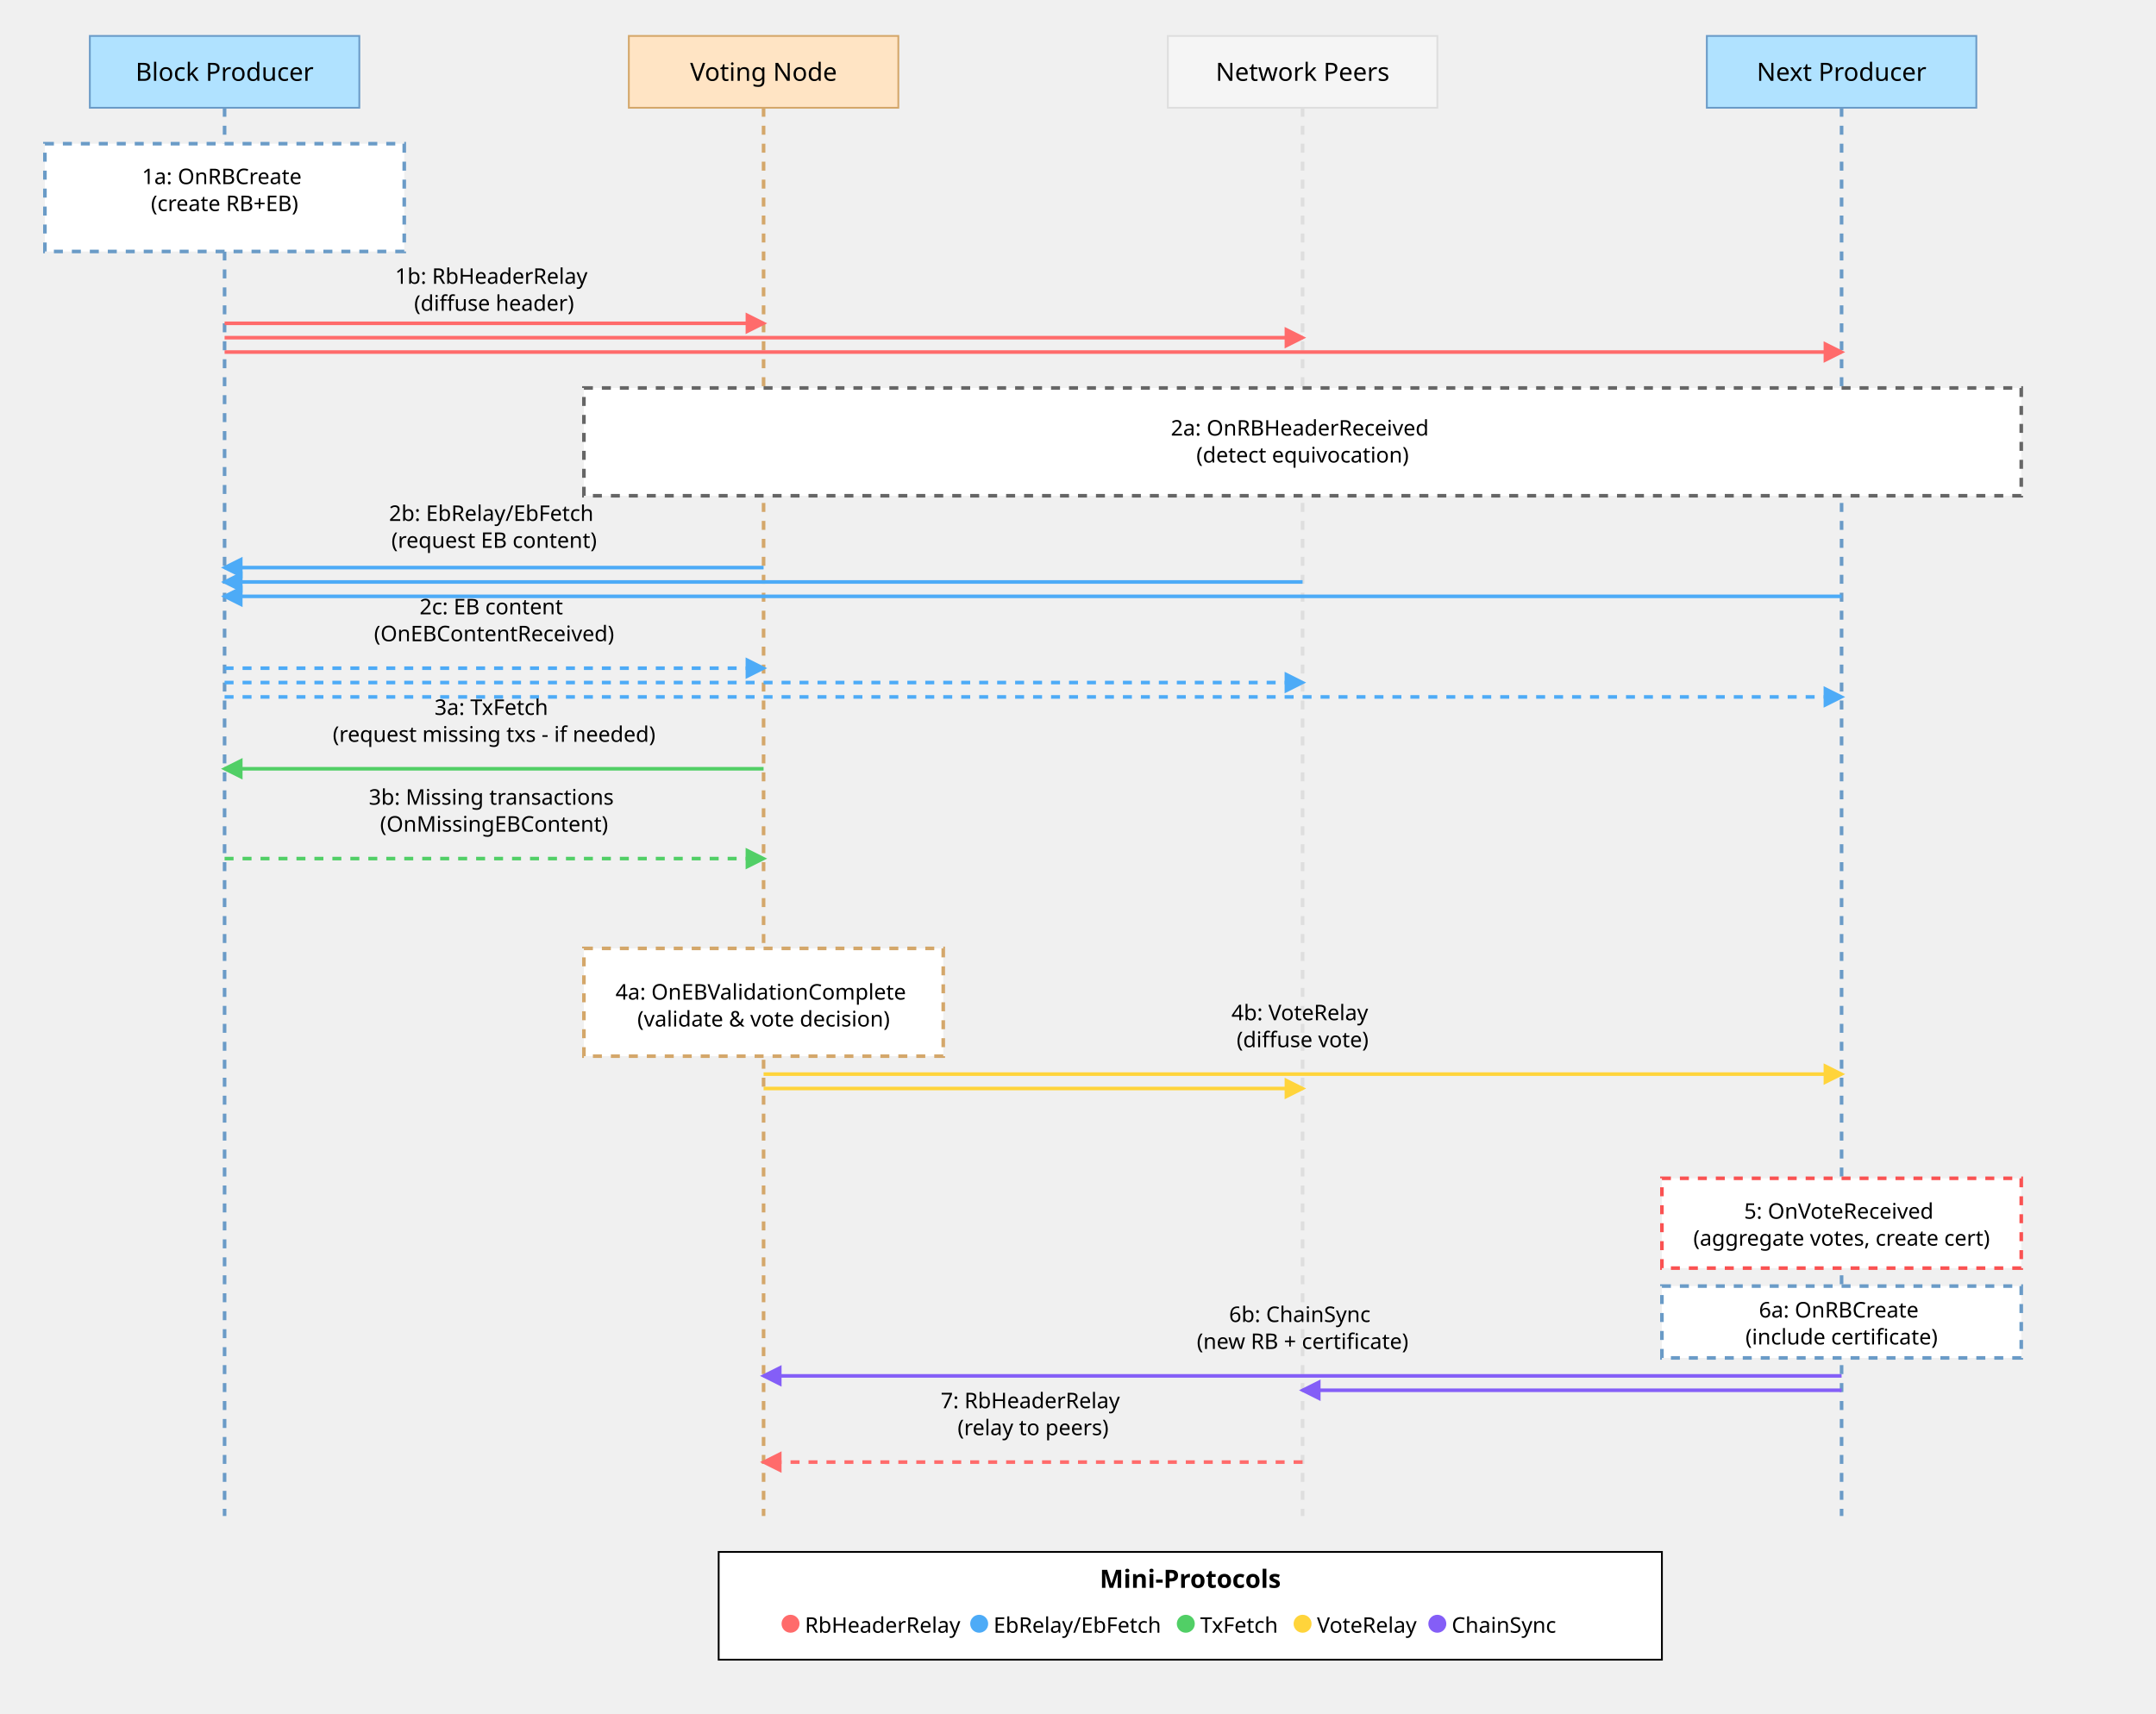
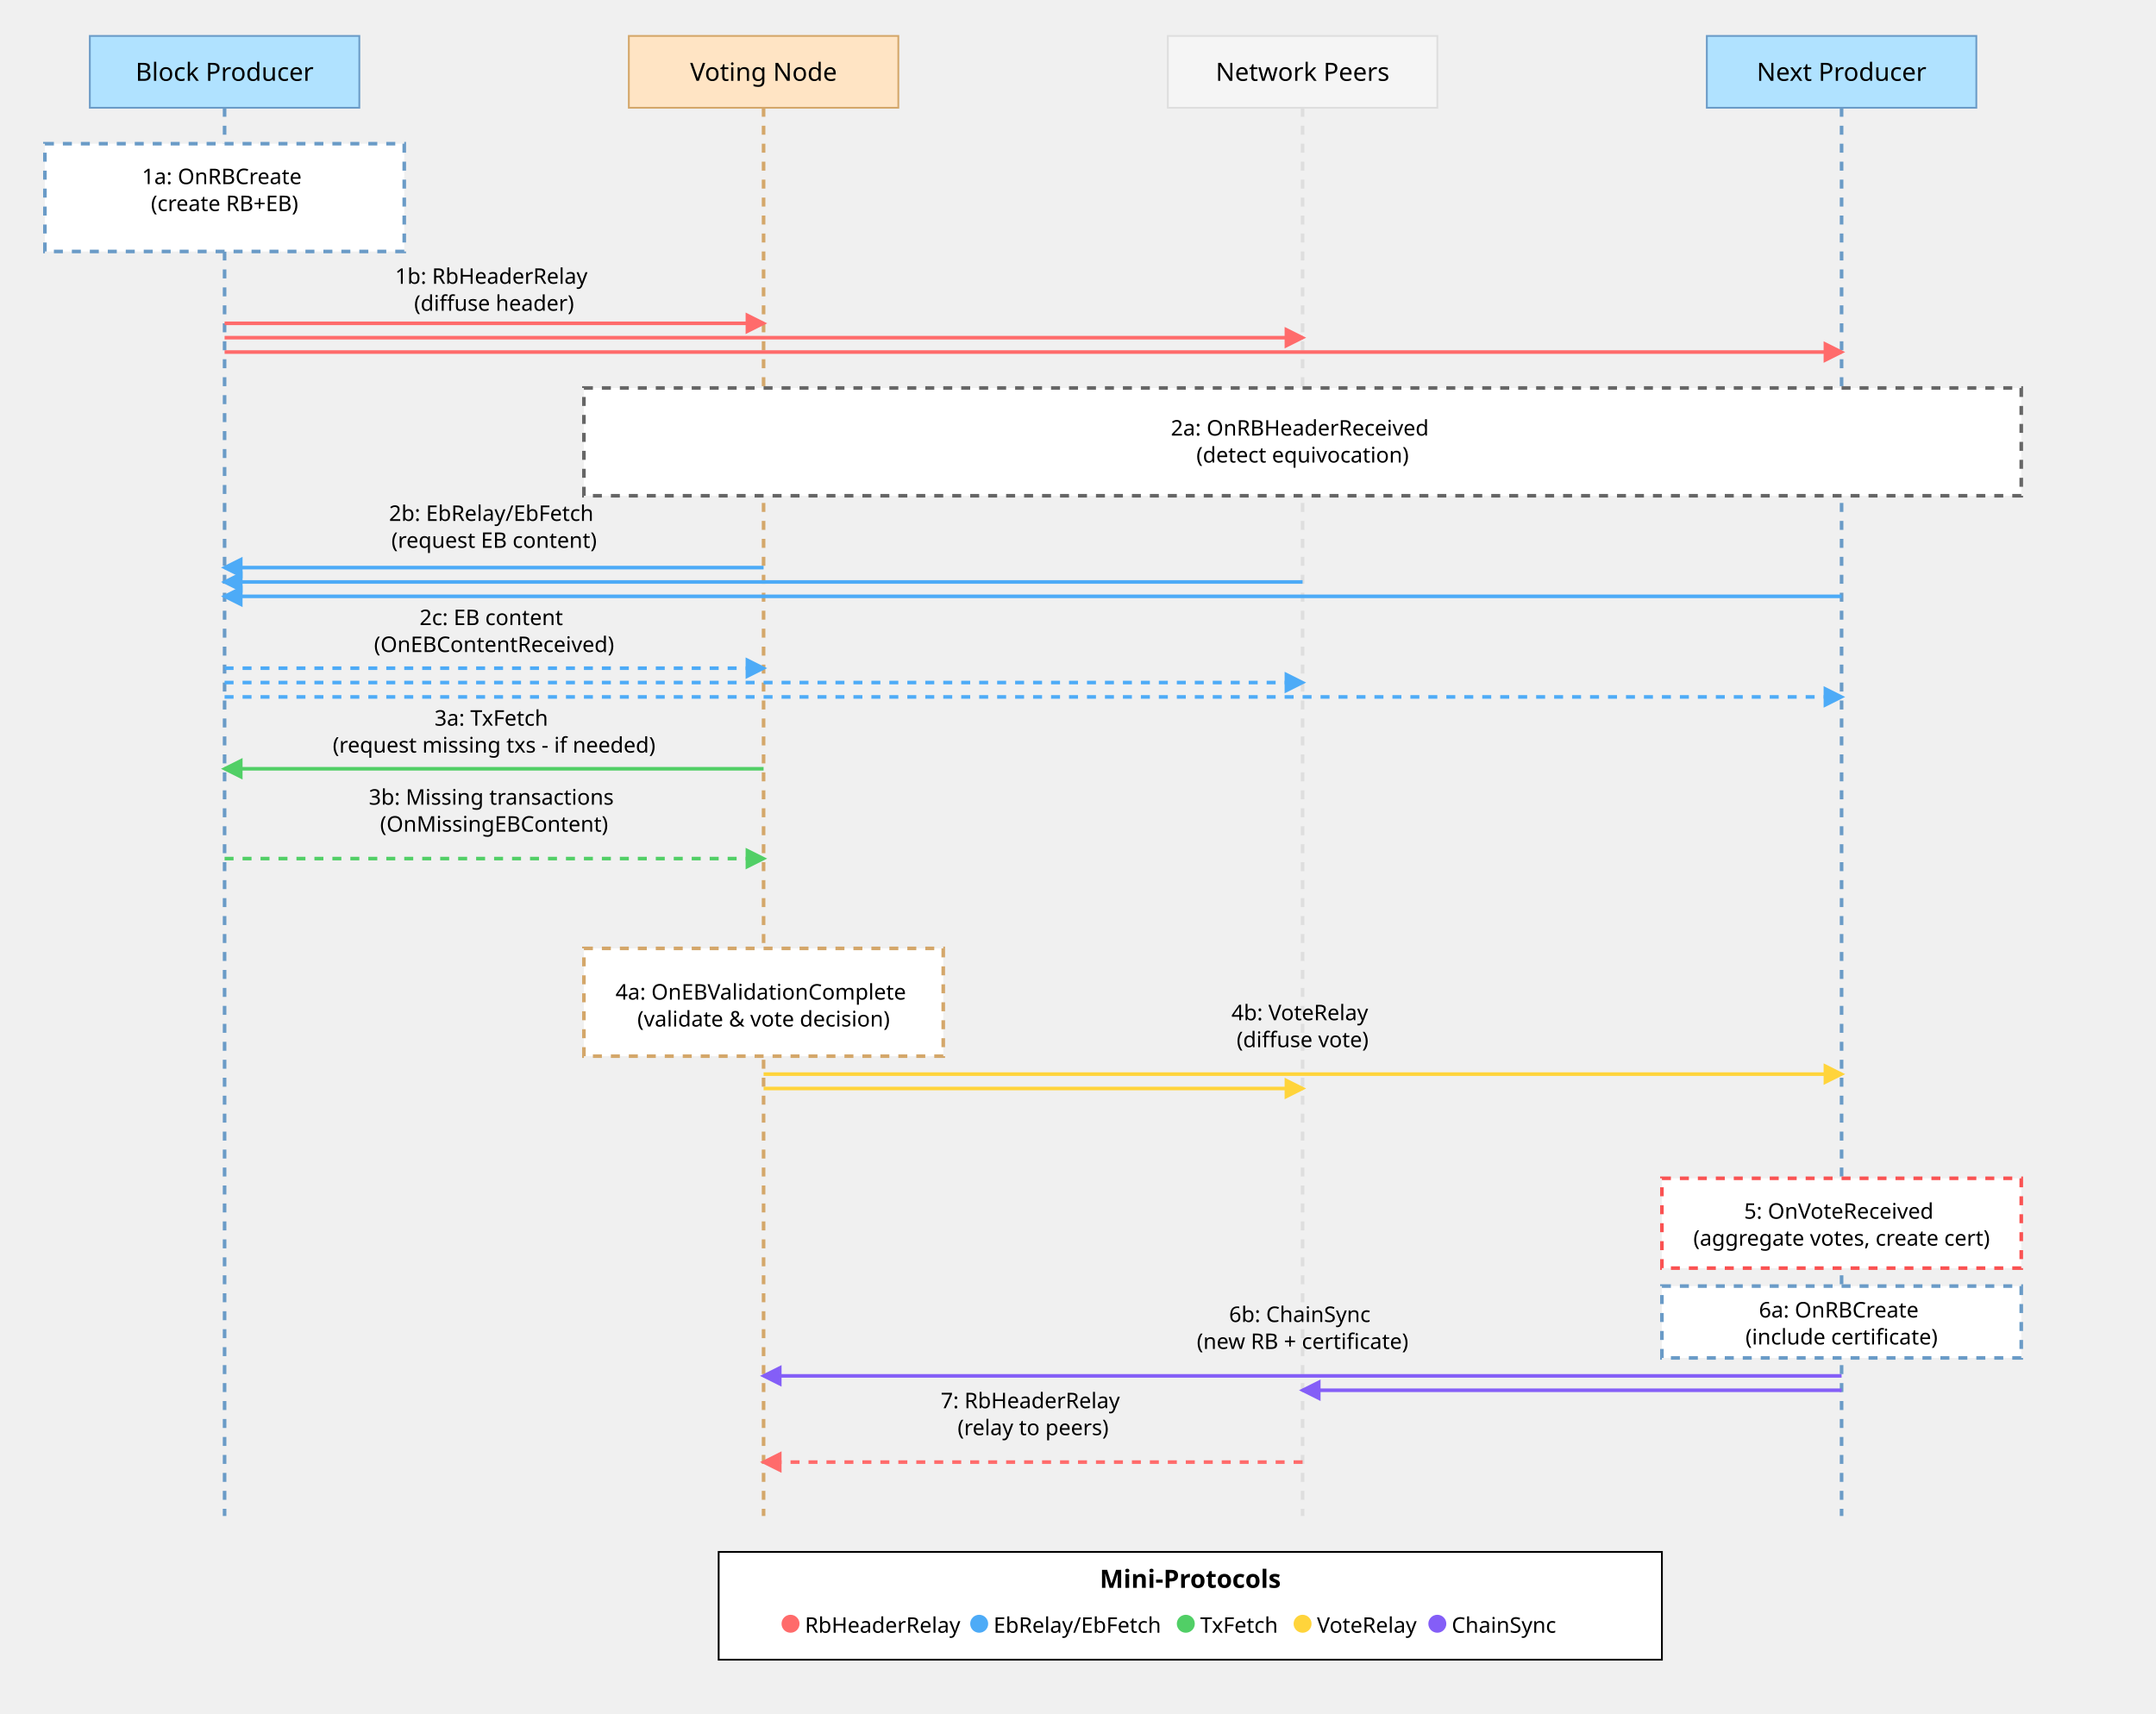
<svg xmlns="http://www.w3.org/2000/svg" width="1200" height="954" viewBox="0 0 1200 954">
  <style>
    .actor-label { font: 14px sans-serif; text-anchor: middle; }
    .timeline { stroke-width: 2; }
    .interaction { stroke-width: 2; }
    .self-interaction { fill: white; stroke-width: 2; }
    .label { font: 12px sans-serif; text-anchor: middle; }
    .legend { font: 12px sans-serif; }
  </style>
  <rect x="50" y="20" width="150" height="40" fill="#B0E2FF" stroke="#6A9BC7" />
  <text x="125" y="45" class="actor-label">Block Producer</text>
  <rect x="350" y="20" width="150" height="40" fill="#FFE4C4" stroke="#D4A76A" />
  <text x="425" y="45" class="actor-label">Voting Node</text>
  <rect x="650" y="20" width="150" height="40" fill="#f5f5f5" stroke="#dedede" />
  <text x="725" y="45" class="actor-label">Network Peers</text>
  <rect x="950" y="20" width="150" height="40" fill="#B0E2FF" stroke="#6A9BC7" />
  <text x="1025" y="45" class="actor-label">Next Producer</text>
  <line x1="125" y1="60" x2="125" y2="844" class="timeline" stroke="#6A9BC7" stroke-dasharray="5,5" />
  <line x1="425" y1="60" x2="425" y2="844" class="timeline" stroke="#D4A76A" stroke-dasharray="5,5" />
  <line x1="725" y1="60" x2="725" y2="844" class="timeline" stroke="#dedede" stroke-dasharray="5,5" />
  <line x1="1025" y1="60" x2="1025" y2="844" class="timeline" stroke="#6A9BC7" stroke-dasharray="5,5" />
  <rect x="25" y="80" width="200" height="60" class="self-interaction" stroke="#6A9BC7" stroke-dasharray="5,5" />
  <text x="125" y="110" class="label">
    <tspan x="125" dy="-7.5">1a: OnRBCreate</tspan>
    <tspan x="125" dy="15">(create RB+EB)</tspan>
  </text>
  <line x1="125" y1="180" x2="425" y2="180" class="interaction" stroke="#ff6b6b" marker-end="url(#arrow-rbheader)" />
  <text x="275" y="158" class="label">
    <tspan x="275" dy="0">1b: RbHeaderRelay</tspan>
    <tspan x="275" dy="15">(diffuse header)</tspan>
  </text>
  <line x1="125" y1="188" x2="725" y2="188" class="interaction" stroke="#ff6b6b" marker-end="url(#arrow-rbheader)" />
  <line x1="125" y1="196" x2="1025" y2="196" class="interaction" stroke="#ff6b6b" marker-end="url(#arrow-rbheader)" />
  <rect x="325" y="216" width="800" height="60" class="self-interaction" stroke="#666666" stroke-dasharray="5,5" />
  <text x="725" y="250" class="label">
    <tspan x="725" dy="-7.5">2a: OnRBHeaderReceived</tspan>
    <tspan x="725" dy="15">(detect equivocation)</tspan>
  </text>
  <line x1="425" y1="316" x2="125" y2="316" class="interaction" stroke="#4dabf7" marker-end="url(#arrow-ebrelay)" />
  <text x="275" y="290" class="label">
    <tspan x="275" dy="0">2b: EbRelay/EbFetch</tspan>
    <tspan x="275" dy="15">(request EB content)</tspan>
  </text>
  <line x1="725" y1="324" x2="125" y2="324" class="interaction" stroke="#4dabf7" marker-end="url(#arrow-ebrelay)" />
  <line x1="1025" y1="332" x2="125" y2="332" class="interaction" stroke="#4dabf7" marker-end="url(#arrow-ebrelay)" />
  <line x1="125" y1="372" x2="425" y2="372" class="interaction" stroke="#4dabf7" stroke-dasharray="5,5" marker-end="url(#arrow-ebrelay)" />
-   <text x="275" y="342" class="label">
+   <text x="275" y="348" class="label">
    <tspan x="275" dy="0">2c: EB content</tspan>
    <tspan x="275" dy="15">(OnEBContentReceived)</tspan>
  </text>
  <line x1="125" y1="380" x2="725" y2="380" class="interaction" stroke="#4dabf7" stroke-dasharray="5,5" marker-end="url(#arrow-ebrelay)" />
  <line x1="125" y1="388" x2="1025" y2="388" class="interaction" stroke="#4dabf7" stroke-dasharray="5,5" marker-end="url(#arrow-ebrelay)" />
  <line x1="425" y1="428" x2="125" y2="428" class="interaction" stroke="#51cf66" marker-end="url(#arrow-txfetch)" />
-   <text x="275" y="398" class="label">
+   <text x="275" y="404" class="label">
    <tspan x="275" dy="0">3a: TxFetch</tspan>
    <tspan x="275" dy="15">(request missing txs - if needed)</tspan>
  </text>
  <line x1="125" y1="478" x2="425" y2="478" class="interaction" stroke="#51cf66" stroke-dasharray="5,5" marker-end="url(#arrow-txfetch)" />
  <text x="275" y="448" class="label">
    <tspan x="275" dy="0">3b: Missing transactions</tspan>
    <tspan x="275" dy="15">(OnMissingEBContent)</tspan>
  </text>
  <rect x="325" y="528" width="200" height="60" class="self-interaction" stroke="#D4A76A" stroke-dasharray="5,5" />
  <text x="425" y="564" class="label">
    <tspan x="425" dy="-7.5">4a: OnEBValidationComplete</tspan>
    <tspan x="425" dy="15">(validate &amp; vote decision)</tspan>
  </text>
  <line x1="425" y1="598" x2="1025" y2="598" class="interaction" stroke="#ffd43b" marker-end="url(#arrow-voterelay)" />
  <text x="725" y="568" class="label">
    <tspan x="725" dy="0">4b: VoteRelay</tspan>
    <tspan x="725" dy="15">(diffuse vote)</tspan>
  </text>
  <line x1="425" y1="606" x2="725" y2="606" class="interaction" stroke="#ffd43b" marker-end="url(#arrow-voterelay)" />
  <rect x="925" y="656" width="200" height="50" class="self-interaction" stroke="#fa5252" stroke-dasharray="5,5" />
  <text x="1025" y="686" class="label">
    <tspan x="1025" dy="-7.5">5: OnVoteReceived</tspan>
    <tspan x="1025" dy="15">(aggregate votes, create cert)</tspan>
  </text>
  <rect x="925" y="716" width="200" height="40" class="self-interaction" stroke="#6A9BC7" stroke-dasharray="5,5" />
  <text x="1025" y="741" class="label">
    <tspan x="1025" dy="-7.5">6a: OnRBCreate</tspan>
    <tspan x="1025" dy="15">(include certificate)</tspan>
  </text>
  <line x1="1025" y1="766" x2="425" y2="766" class="interaction" stroke="#845ef7" marker-end="url(#arrow-chainsync)" />
  <text x="725" y="736" class="label">
    <tspan x="725" dy="0">6b: ChainSync</tspan>
    <tspan x="725" dy="15">(new RB + certificate)</tspan>
  </text>
  <line x1="1025" y1="774" x2="725" y2="774" class="interaction" stroke="#845ef7" marker-end="url(#arrow-chainsync)" />
  <line x1="725" y1="814" x2="425" y2="814" class="interaction" stroke="#ff6b6b" stroke-dasharray="5,5" marker-end="url(#arrow-rbheader)" />
  <text x="575" y="784" class="label">
    <tspan x="575" dy="0">7: RbHeaderRelay</tspan>
    <tspan x="575" dy="15">(relay to peers)</tspan>
  </text>
  <rect x="400" y="864" width="525" height="60" fill="white" stroke="#000000" stroke-width="1" />
  <text x="662.5" y="884" class="legend" text-anchor="middle" style="font-weight: bold;font-size: 14px;">Mini-Protocols</text>
  <circle cx="440" cy="904" r="5" fill="#ff6b6b" />
  <text x="448" y="909" class="legend">RbHeaderRelay</text>
  <circle cx="545" cy="904" r="5" fill="#4dabf7" />
  <text x="553" y="909" class="legend">EbRelay/EbFetch</text>
  <circle cx="660" cy="904" r="5" fill="#51cf66" />
  <text x="668" y="909" class="legend">TxFetch</text>
  <circle cx="725" cy="904" r="5" fill="#ffd43b" />
  <text x="733" y="909" class="legend">VoteRelay</text>
  <circle cx="800" cy="904" r="5" fill="#845ef7" />
  <text x="808" y="909" class="legend">ChainSync</text>
  <defs>
    <marker id="arrow-rbheader" markerWidth="6" markerHeight="6" refX="5" refY="3" orient="auto" markerUnits="strokeWidth">
      <path d="M0,0 L0,6 L6,3 z" fill="#ff6b6b" />
    </marker>
    <marker id="arrow-ebrelay" markerWidth="6" markerHeight="6" refX="5" refY="3" orient="auto" markerUnits="strokeWidth">
      <path d="M0,0 L0,6 L6,3 z" fill="#4dabf7" />
    </marker>
    <marker id="arrow-txfetch" markerWidth="6" markerHeight="6" refX="5" refY="3" orient="auto" markerUnits="strokeWidth">
      <path d="M0,0 L0,6 L6,3 z" fill="#51cf66" />
    </marker>
    <marker id="arrow-voterelay" markerWidth="6" markerHeight="6" refX="5" refY="3" orient="auto" markerUnits="strokeWidth">
      <path d="M0,0 L0,6 L6,3 z" fill="#ffd43b" />
    </marker>
    <marker id="arrow-chainsync" markerWidth="6" markerHeight="6" refX="5" refY="3" orient="auto" markerUnits="strokeWidth">
      <path d="M0,0 L0,6 L6,3 z" fill="#845ef7" />
    </marker>
  </defs>
</svg>
